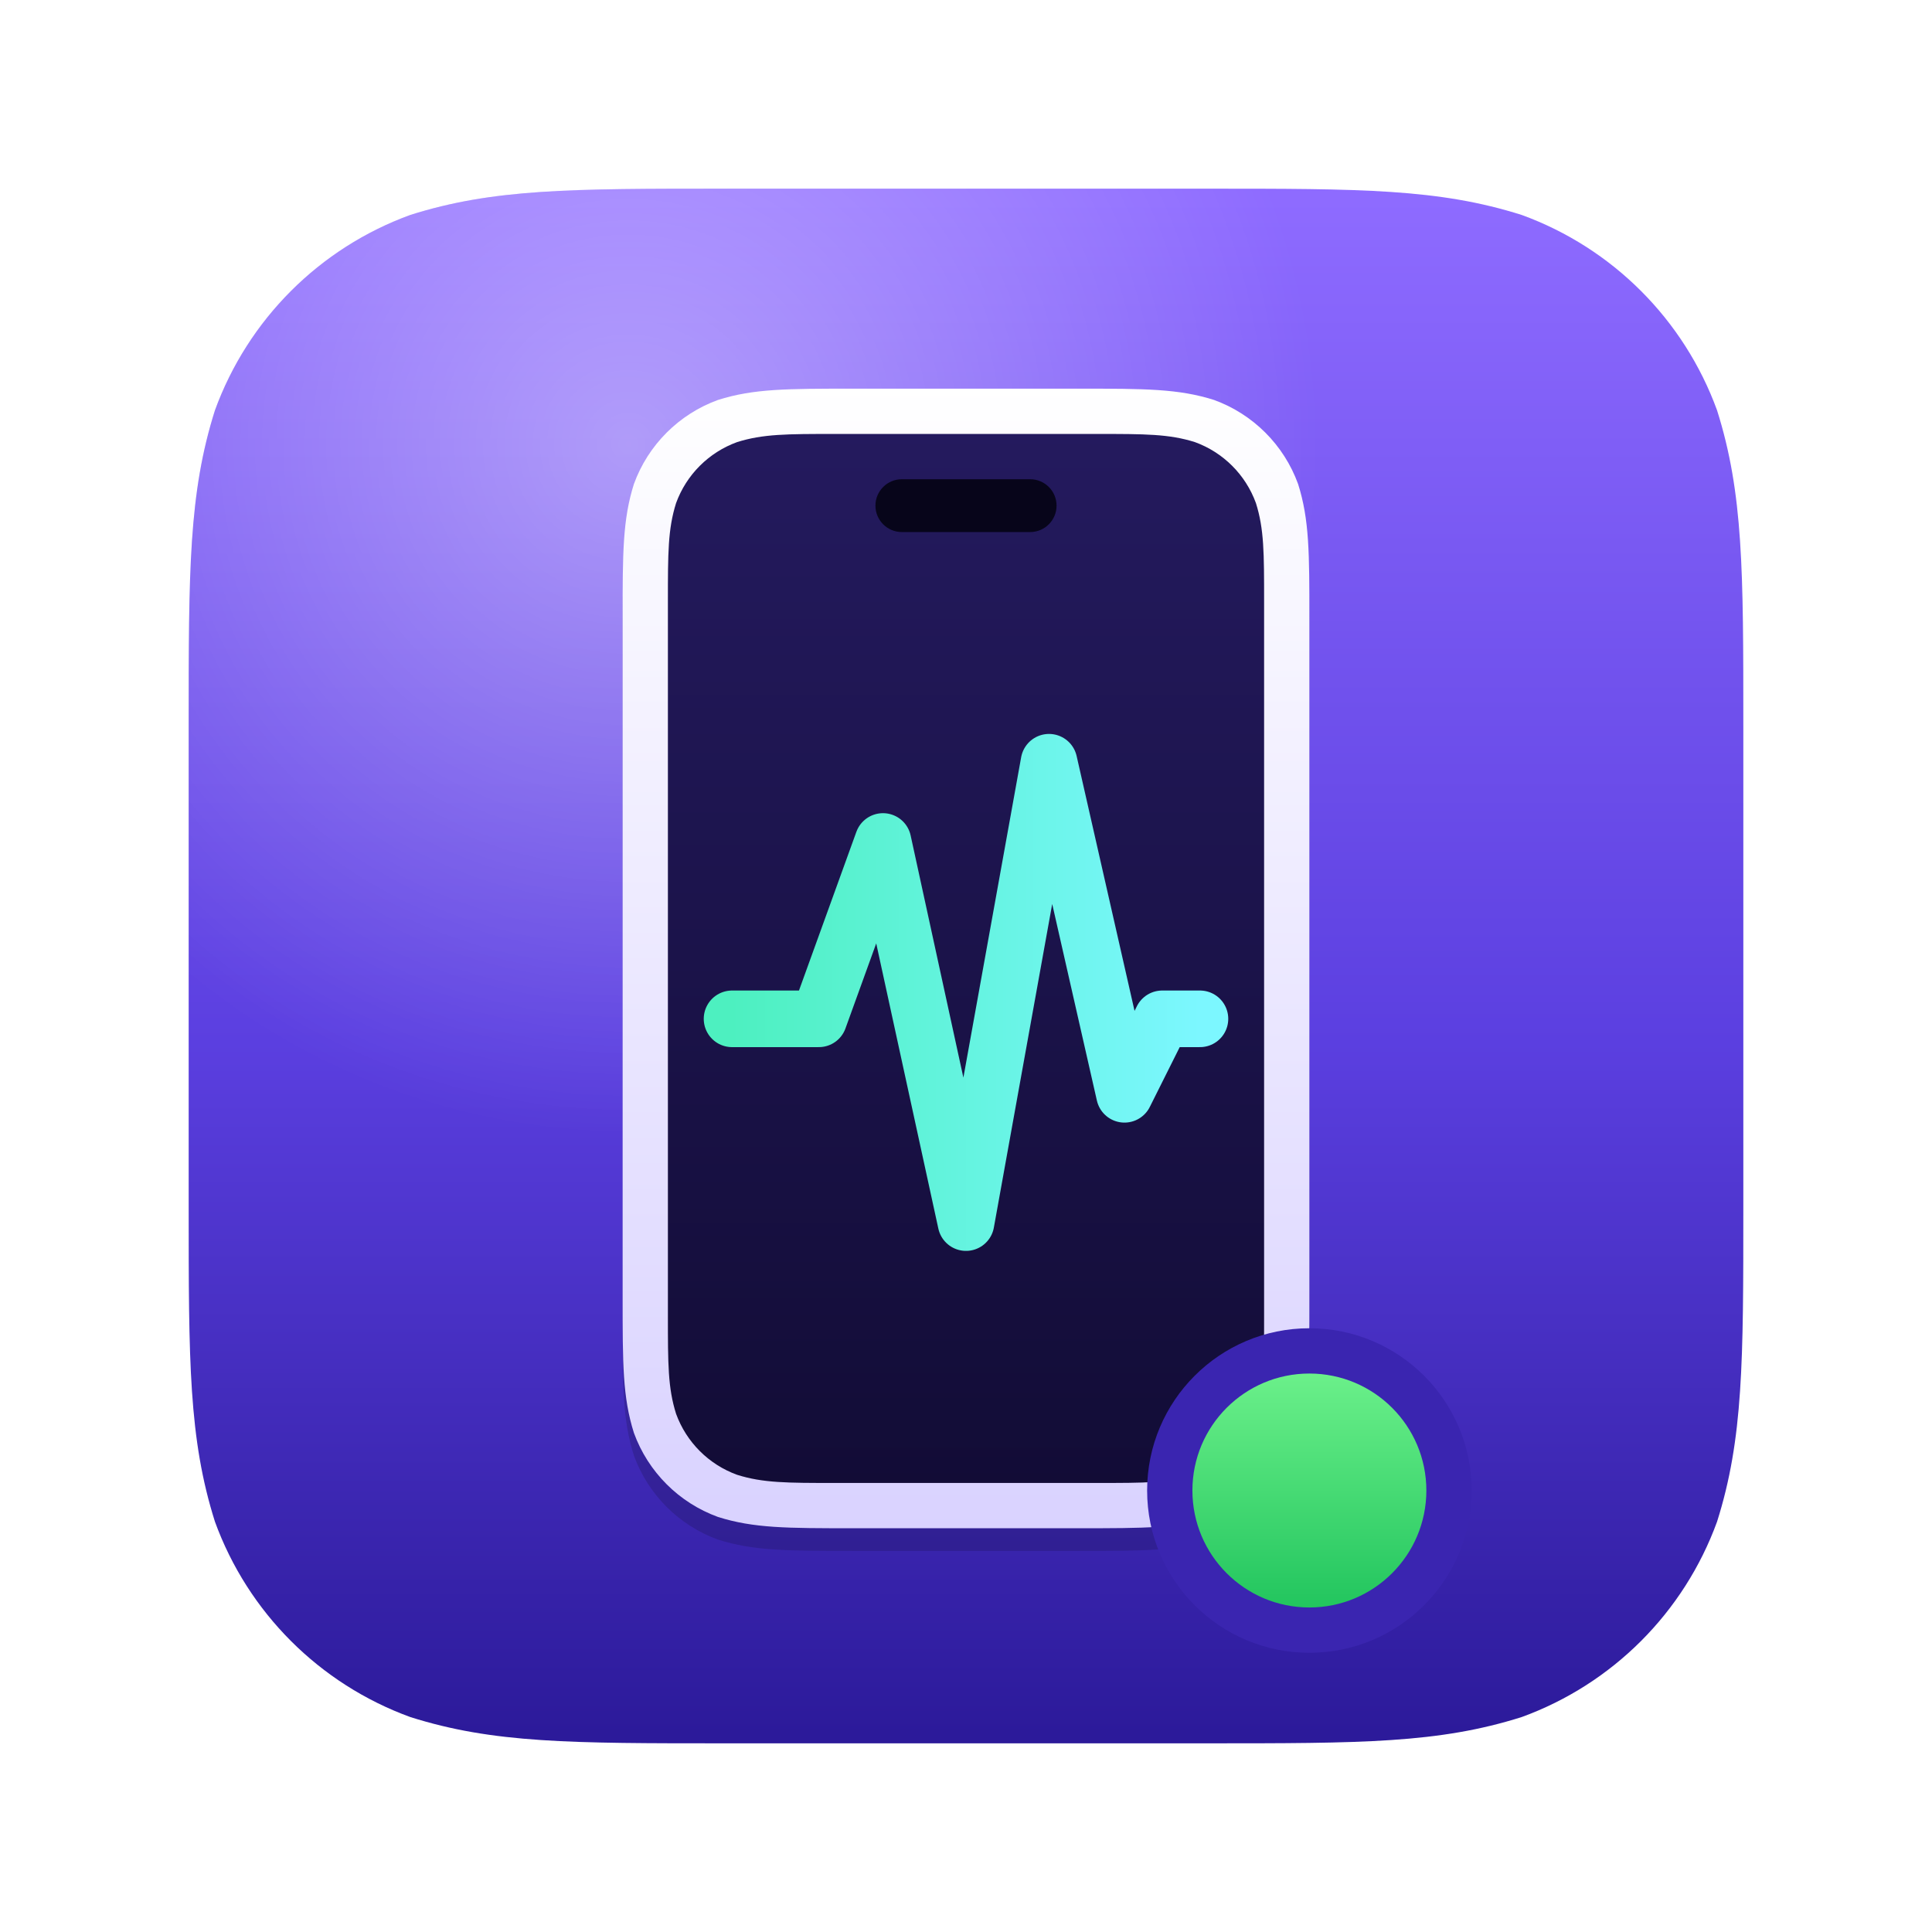
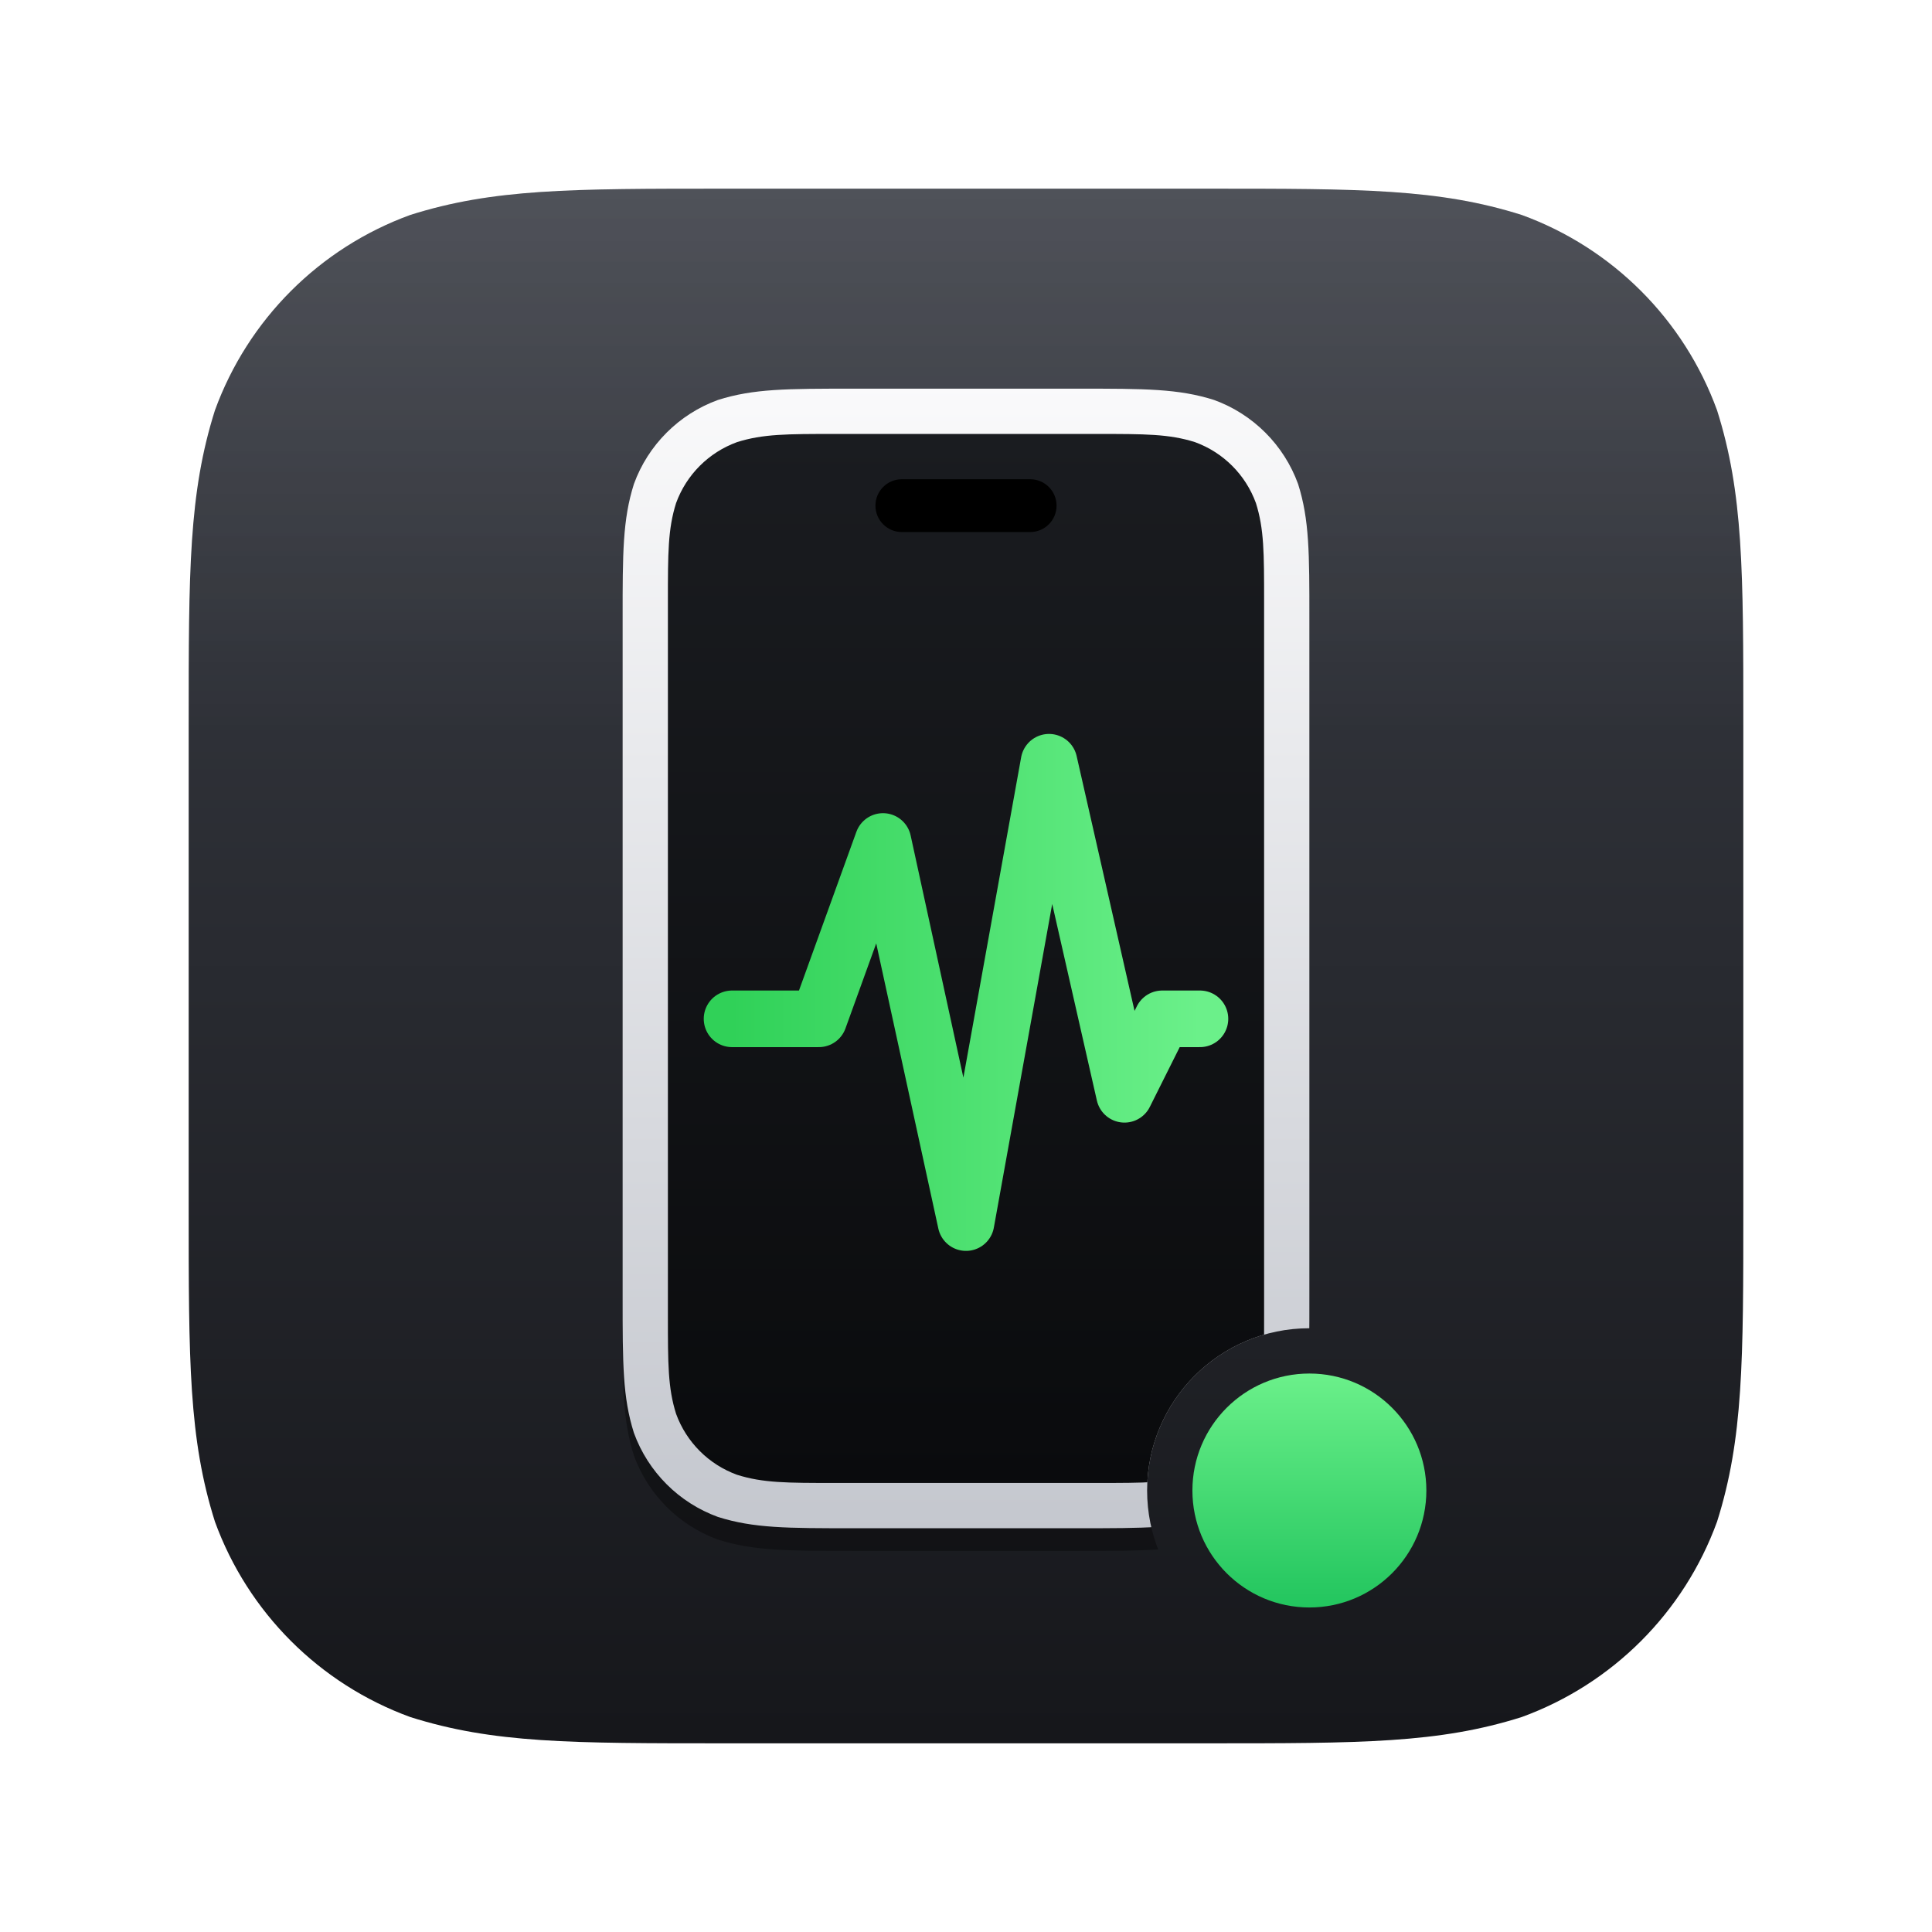
<svg xmlns="http://www.w3.org/2000/svg" viewBox="0 0 1024 1024">
  <defs>
    <linearGradient id="bg" x1="0" y1="0" x2="0" y2="1">
-       <stop offset="0" stop-color="#8E6BFF" />
-       <stop offset="0.55" stop-color="#5B3FE0" />
-       <stop offset="1" stop-color="#2C1A9A" />
+       <stop offset="0" stop-color="#3B3E46" />
+       <stop offset="1" stop-color="#16171B" />
    </linearGradient>
-     <radialGradient id="glow" cx="0.28" cy="0.16" r="0.75">
-       <stop offset="0" stop-color="#FFFFFF" stop-opacity="0.38" />
-       <stop offset="0.6" stop-color="#FFFFFF" stop-opacity="0" />
-     </radialGradient>
+     <linearGradient id="glow" x1="0" y1="0" x2="0" y2="1">
+       <stop offset="0" stop-color="#FFFFFF" stop-opacity="0.10" />
+       <stop offset="0.35" stop-color="#FFFFFF" stop-opacity="0" />
+     </linearGradient>
    <linearGradient id="body" x1="0" y1="0" x2="0" y2="1">
-       <stop offset="0" stop-color="#FFFFFF" />
-       <stop offset="1" stop-color="#D9D2FF" />
+       <stop offset="0" stop-color="#FAFAFB" />
+       <stop offset="1" stop-color="#C4C7CE" />
    </linearGradient>
    <linearGradient id="screen" x1="0" y1="0" x2="0" y2="1">
-       <stop offset="0" stop-color="#241A5E" />
-       <stop offset="1" stop-color="#120C36" />
+       <stop offset="0" stop-color="#1A1C20" />
+       <stop offset="1" stop-color="#0A0B0D" />
    </linearGradient>
    <linearGradient id="pulse" x1="0" y1="0" x2="1" y2="0">
-       <stop offset="0" stop-color="#4DF0C0" />
-       <stop offset="1" stop-color="#7CF7FF" />
+       <stop offset="0" stop-color="#30D158" />
+       <stop offset="1" stop-color="#6BF08A" />
    </linearGradient>
    <linearGradient id="dot" x1="0" y1="0" x2="0" y2="1">
      <stop offset="0" stop-color="#6BF08A" />
      <stop offset="1" stop-color="#22C55E" />
    </linearGradient>
    <path id="tile" d="M924 512 L924 639.67 C924 721.54 924 762.48 910.07 806.54 C892.55 854.65 854.65 892.55 806.54 910.07 C762.48 924 721.54 924 639.67 924 L384.33 924 C302.46 924 261.52 924 217.46 910.07 C169.35 892.55 131.45 854.65 113.93 806.54 C100 762.48 100 721.54 100 639.67 L100 384.33 C100 302.46 100 261.52 113.93 217.46 C131.45 169.35 169.35 131.45 217.46 113.93 C261.52 100 302.46 100 384.33 100 L639.67 100 C721.54 100 762.48 100 806.54 113.93 C854.65 131.45 892.55 169.35 910.07 217.46 C924 261.52 924 302.46 924 384.33 Z" />
+     <clipPath id="around-dot">
+       <path clip-rule="evenodd" d="M0 0 H1024 V1024 H0 Z M780 790 A86 86 0 1 0 608 790 A86 86 0 1 0 780 790 Z" />
+     </clipPath>
  </defs>
  <use href="#tile" fill="url(#bg)" />
  <use href="#tile" fill="url(#glow)" />
-   <path d="M694 520 L694 699.71 C694 734.92 694 752.53 688.01 771.48 C680.48 792.17 664.17 808.48 643.48 816.01 C624.53 822 606.92 822 571.71 822 L452.29 822 C417.08 822 399.47 822 380.52 816.01 C359.83 808.48 343.52 792.17 335.99 771.48 C330 752.53 330 734.92 330 699.71 L330 340.29 C330 305.08 330 287.47 335.99 268.52 C343.52 247.83 359.83 231.52 380.52 223.99 C399.47 218 417.08 218 452.29 218 L571.71 218 C606.92 218 624.53 218 643.48 223.99 C664.17 231.52 680.48 247.83 688.01 268.52 C694 287.47 694 305.08 694 340.29 Z" fill="#120C36" opacity="0.22" />
-   <path d="M694 508 L694 687.71 C694 722.92 694 740.53 688.01 759.48 C680.48 780.17 664.17 796.48 643.48 804.01 C624.53 810 606.92 810 571.71 810 L452.29 810 C417.08 810 399.47 810 380.52 804.01 C359.83 796.48 343.52 780.17 335.99 759.48 C330 740.53 330 722.92 330 687.71 L330 328.29 C330 293.08 330 275.47 335.99 256.52 C343.52 235.83 359.83 219.52 380.52 211.99 C399.47 206 417.08 206 452.29 206 L571.71 206 C606.92 206 624.53 206 643.48 211.99 C664.17 219.52 680.48 235.83 688.01 256.52 C694 275.47 694 293.08 694 328.29 Z" fill="url(#body)" />
-   <path d="M670 508 L670 697.34 C670 722.87 670 735.63 665.66 749.37 C660.19 764.38 648.38 776.19 633.37 781.66 C619.63 786 606.87 786 581.34 786 L442.66 786 C417.13 786 404.37 786 390.63 781.66 C375.62 776.19 363.81 764.38 358.34 749.37 C354 735.63 354 722.87 354 697.34 L354 318.66 C354 293.13 354 280.37 358.34 266.63 C363.81 251.62 375.62 239.81 390.63 234.34 C404.37 230 417.13 230 442.66 230 L581.34 230 C606.87 230 619.63 230 633.37 234.34 C648.38 239.81 660.19 251.62 665.66 266.63 C670 280.37 670 293.13 670 318.66 Z" fill="url(#screen)" />
-   <rect x="464" y="254" width="96" height="28" rx="14" fill="#07051A" />
-   <path d="M388 540 H434 L468 446 L512 648 L556 404 L596 580 L616 540 H636" fill="none" stroke="url(#pulse)" stroke-width="30" stroke-linecap="round" stroke-linejoin="round" />
-   <circle cx="694" cy="790" r="86" fill="#3A25B0" />
+   <g clip-path="url(#around-dot)">
+     <path d="M694 520 L694 699.71 C694 734.92 694 752.53 688.01 771.48 C680.48 792.17 664.17 808.48 643.48 816.01 C624.53 822 606.92 822 571.71 822 L452.29 822 C417.08 822 399.47 822 380.52 816.01 C359.83 808.48 343.52 792.17 335.99 771.48 C330 752.53 330 734.92 330 699.71 L330 340.29 C330 305.08 330 287.47 335.99 268.52 C343.52 247.83 359.83 231.52 380.52 223.99 C399.47 218 417.08 218 452.29 218 L571.71 218 C606.92 218 624.53 218 643.48 223.99 C664.17 231.52 680.48 247.83 688.01 268.52 C694 287.47 694 305.08 694 340.29 Z" fill="#000000" opacity="0.35" />
+     <path d="M694 508 L694 687.71 C694 722.92 694 740.53 688.01 759.48 C680.48 780.17 664.17 796.48 643.48 804.01 C624.53 810 606.92 810 571.71 810 L452.29 810 C417.08 810 399.47 810 380.52 804.01 C359.83 796.48 343.52 780.17 335.99 759.48 C330 740.53 330 722.92 330 687.71 L330 328.29 C330 293.08 330 275.47 335.99 256.52 C343.52 235.83 359.83 219.52 380.52 211.99 C399.47 206 417.08 206 452.29 206 L571.71 206 C606.92 206 624.53 206 643.48 211.99 C664.17 219.52 680.48 235.83 688.01 256.52 C694 275.47 694 293.08 694 328.29 Z" fill="url(#body)" />
+     <path d="M670 508 L670 697.34 C670 722.87 670 735.63 665.66 749.37 C660.19 764.38 648.38 776.19 633.37 781.66 C619.63 786 606.87 786 581.34 786 L442.66 786 C417.13 786 404.37 786 390.63 781.66 C375.62 776.19 363.81 764.38 358.34 749.37 C354 735.63 354 722.87 354 697.34 L354 318.66 C354 293.13 354 280.37 358.34 266.63 C363.81 251.62 375.62 239.81 390.63 234.34 C404.37 230 417.13 230 442.66 230 L581.34 230 C606.87 230 619.63 230 633.37 234.34 C648.38 239.81 660.19 251.62 665.66 266.63 C670 280.37 670 293.13 670 318.66 Z" fill="url(#screen)" />
+     <rect x="464" y="254" width="96" height="28" rx="14" fill="#000000" />
+     <path d="M388 540 H434 L468 446 L512 648 L556 404 L596 580 L616 540 H636" fill="none" stroke="url(#pulse)" stroke-width="30" stroke-linecap="round" stroke-linejoin="round" />
+   </g>
  <circle cx="694" cy="790" r="62" fill="url(#dot)" />
</svg>
